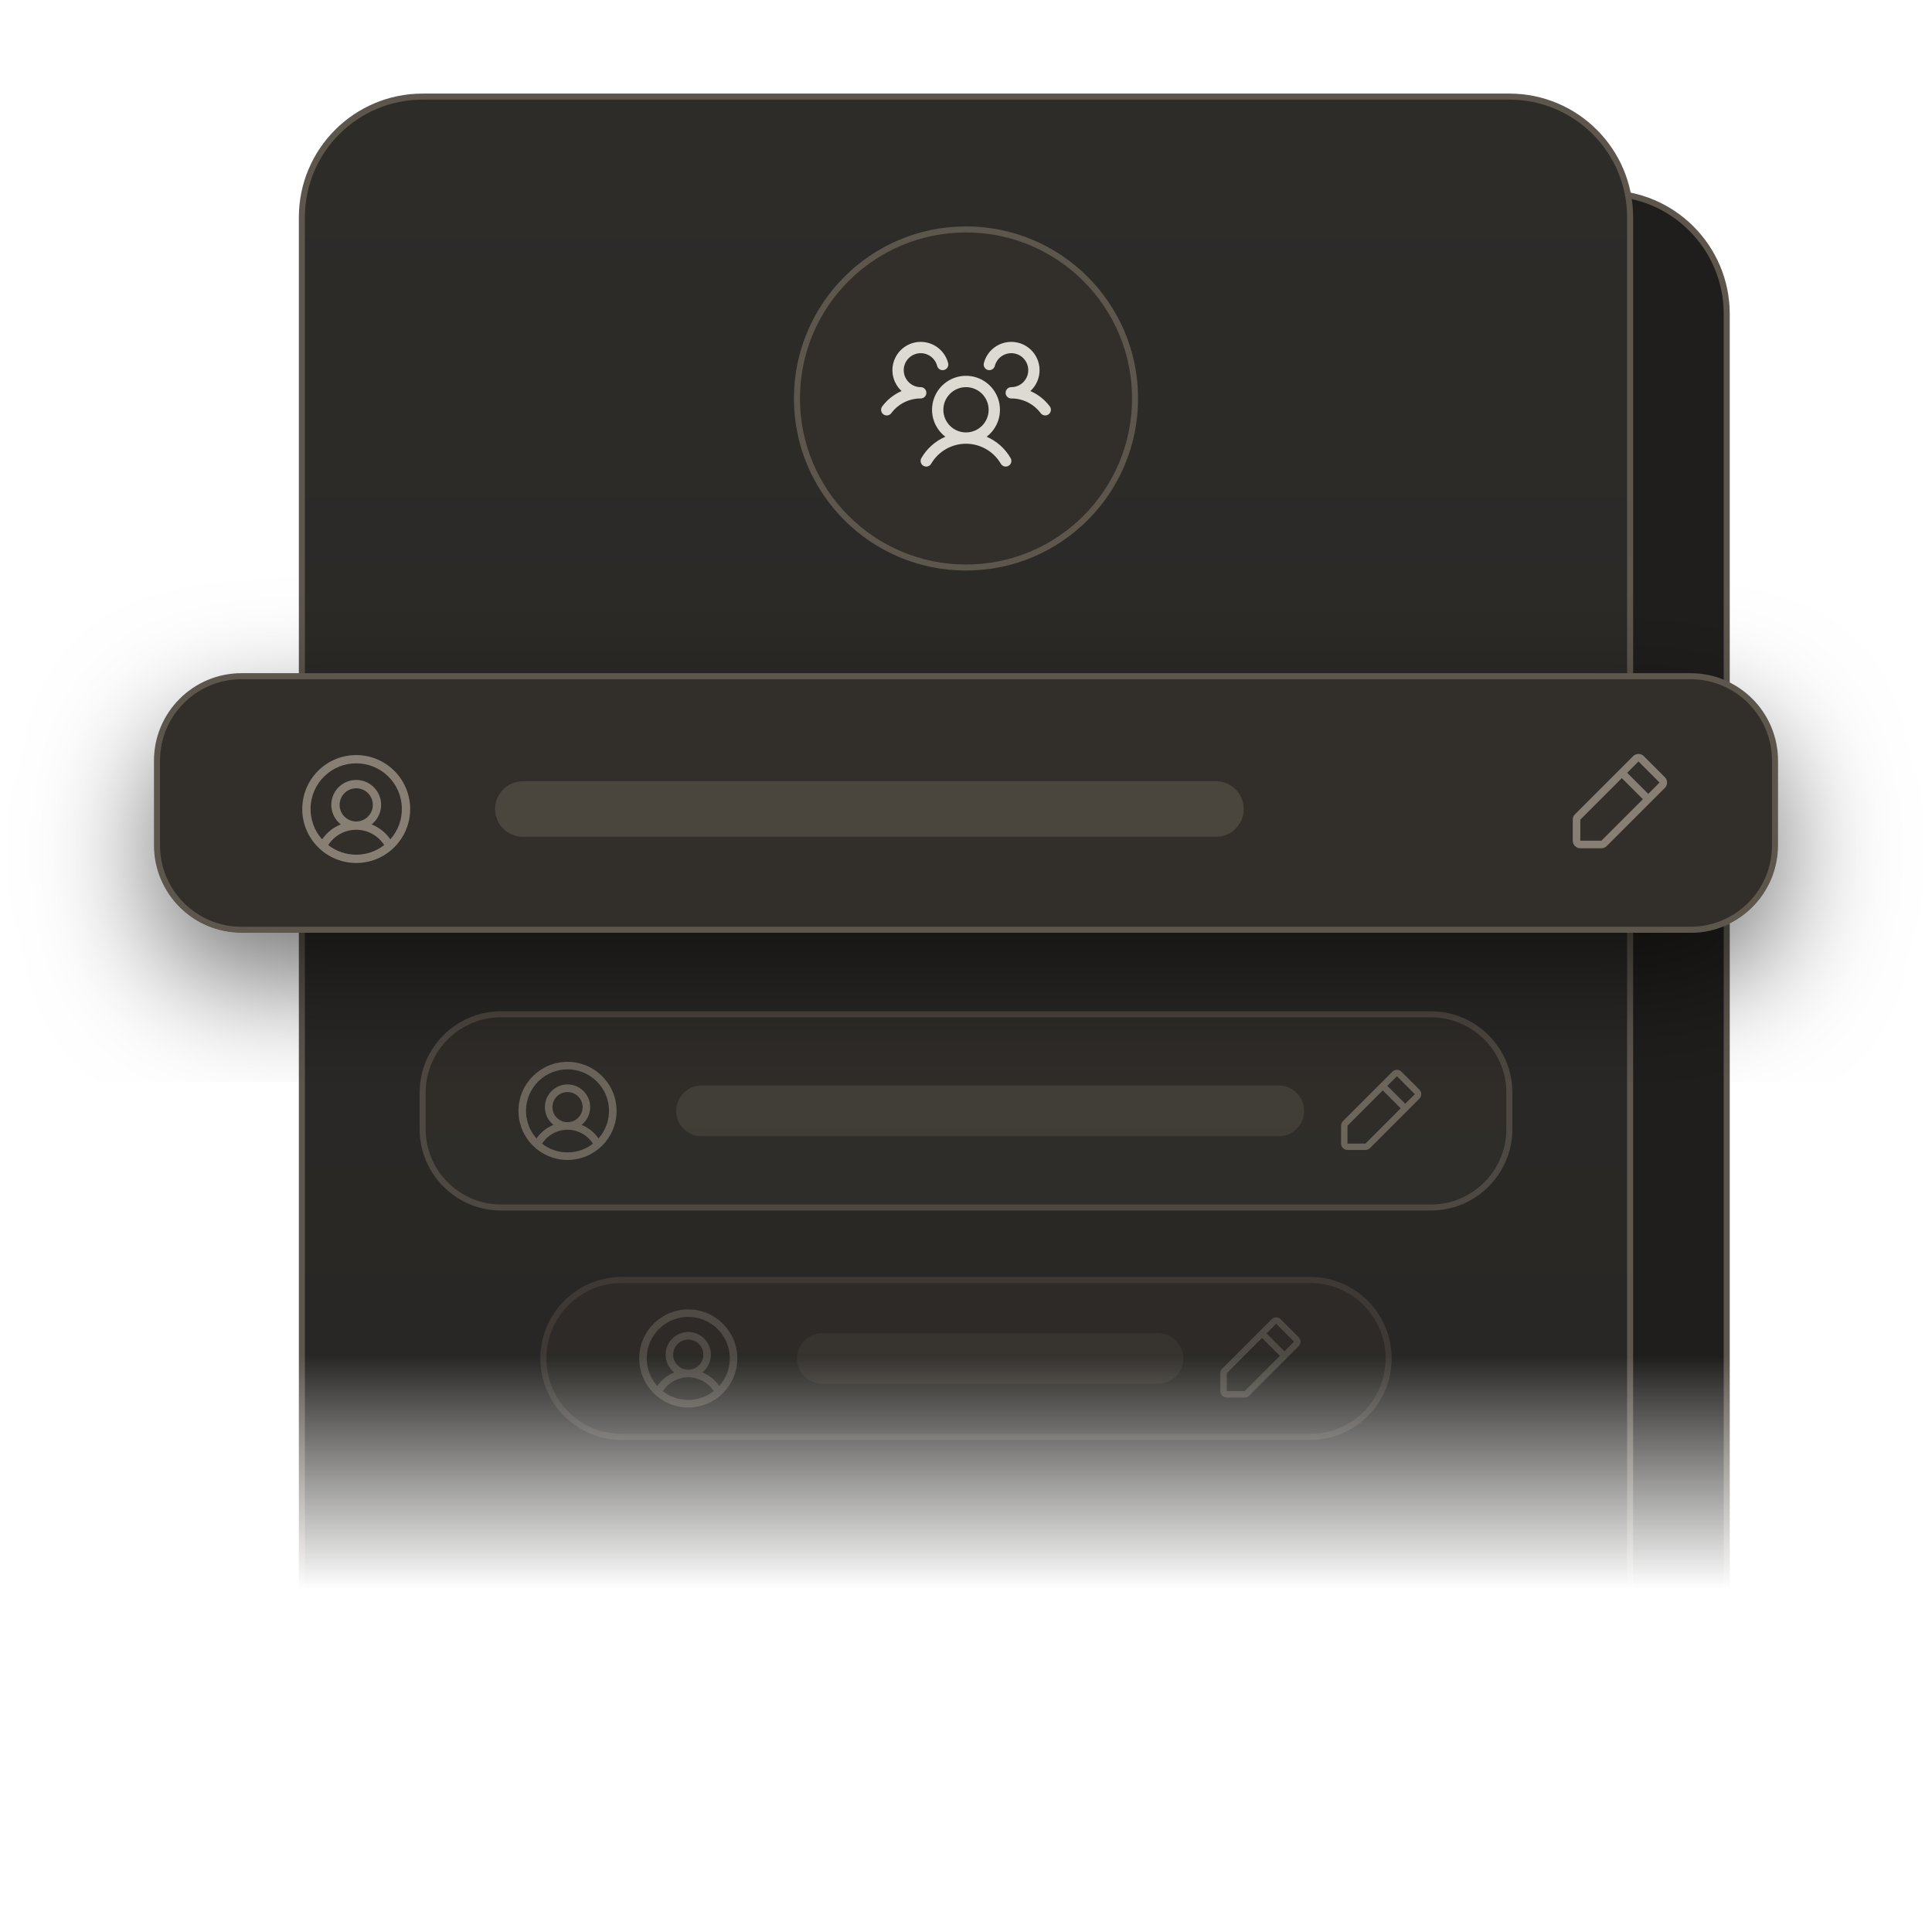
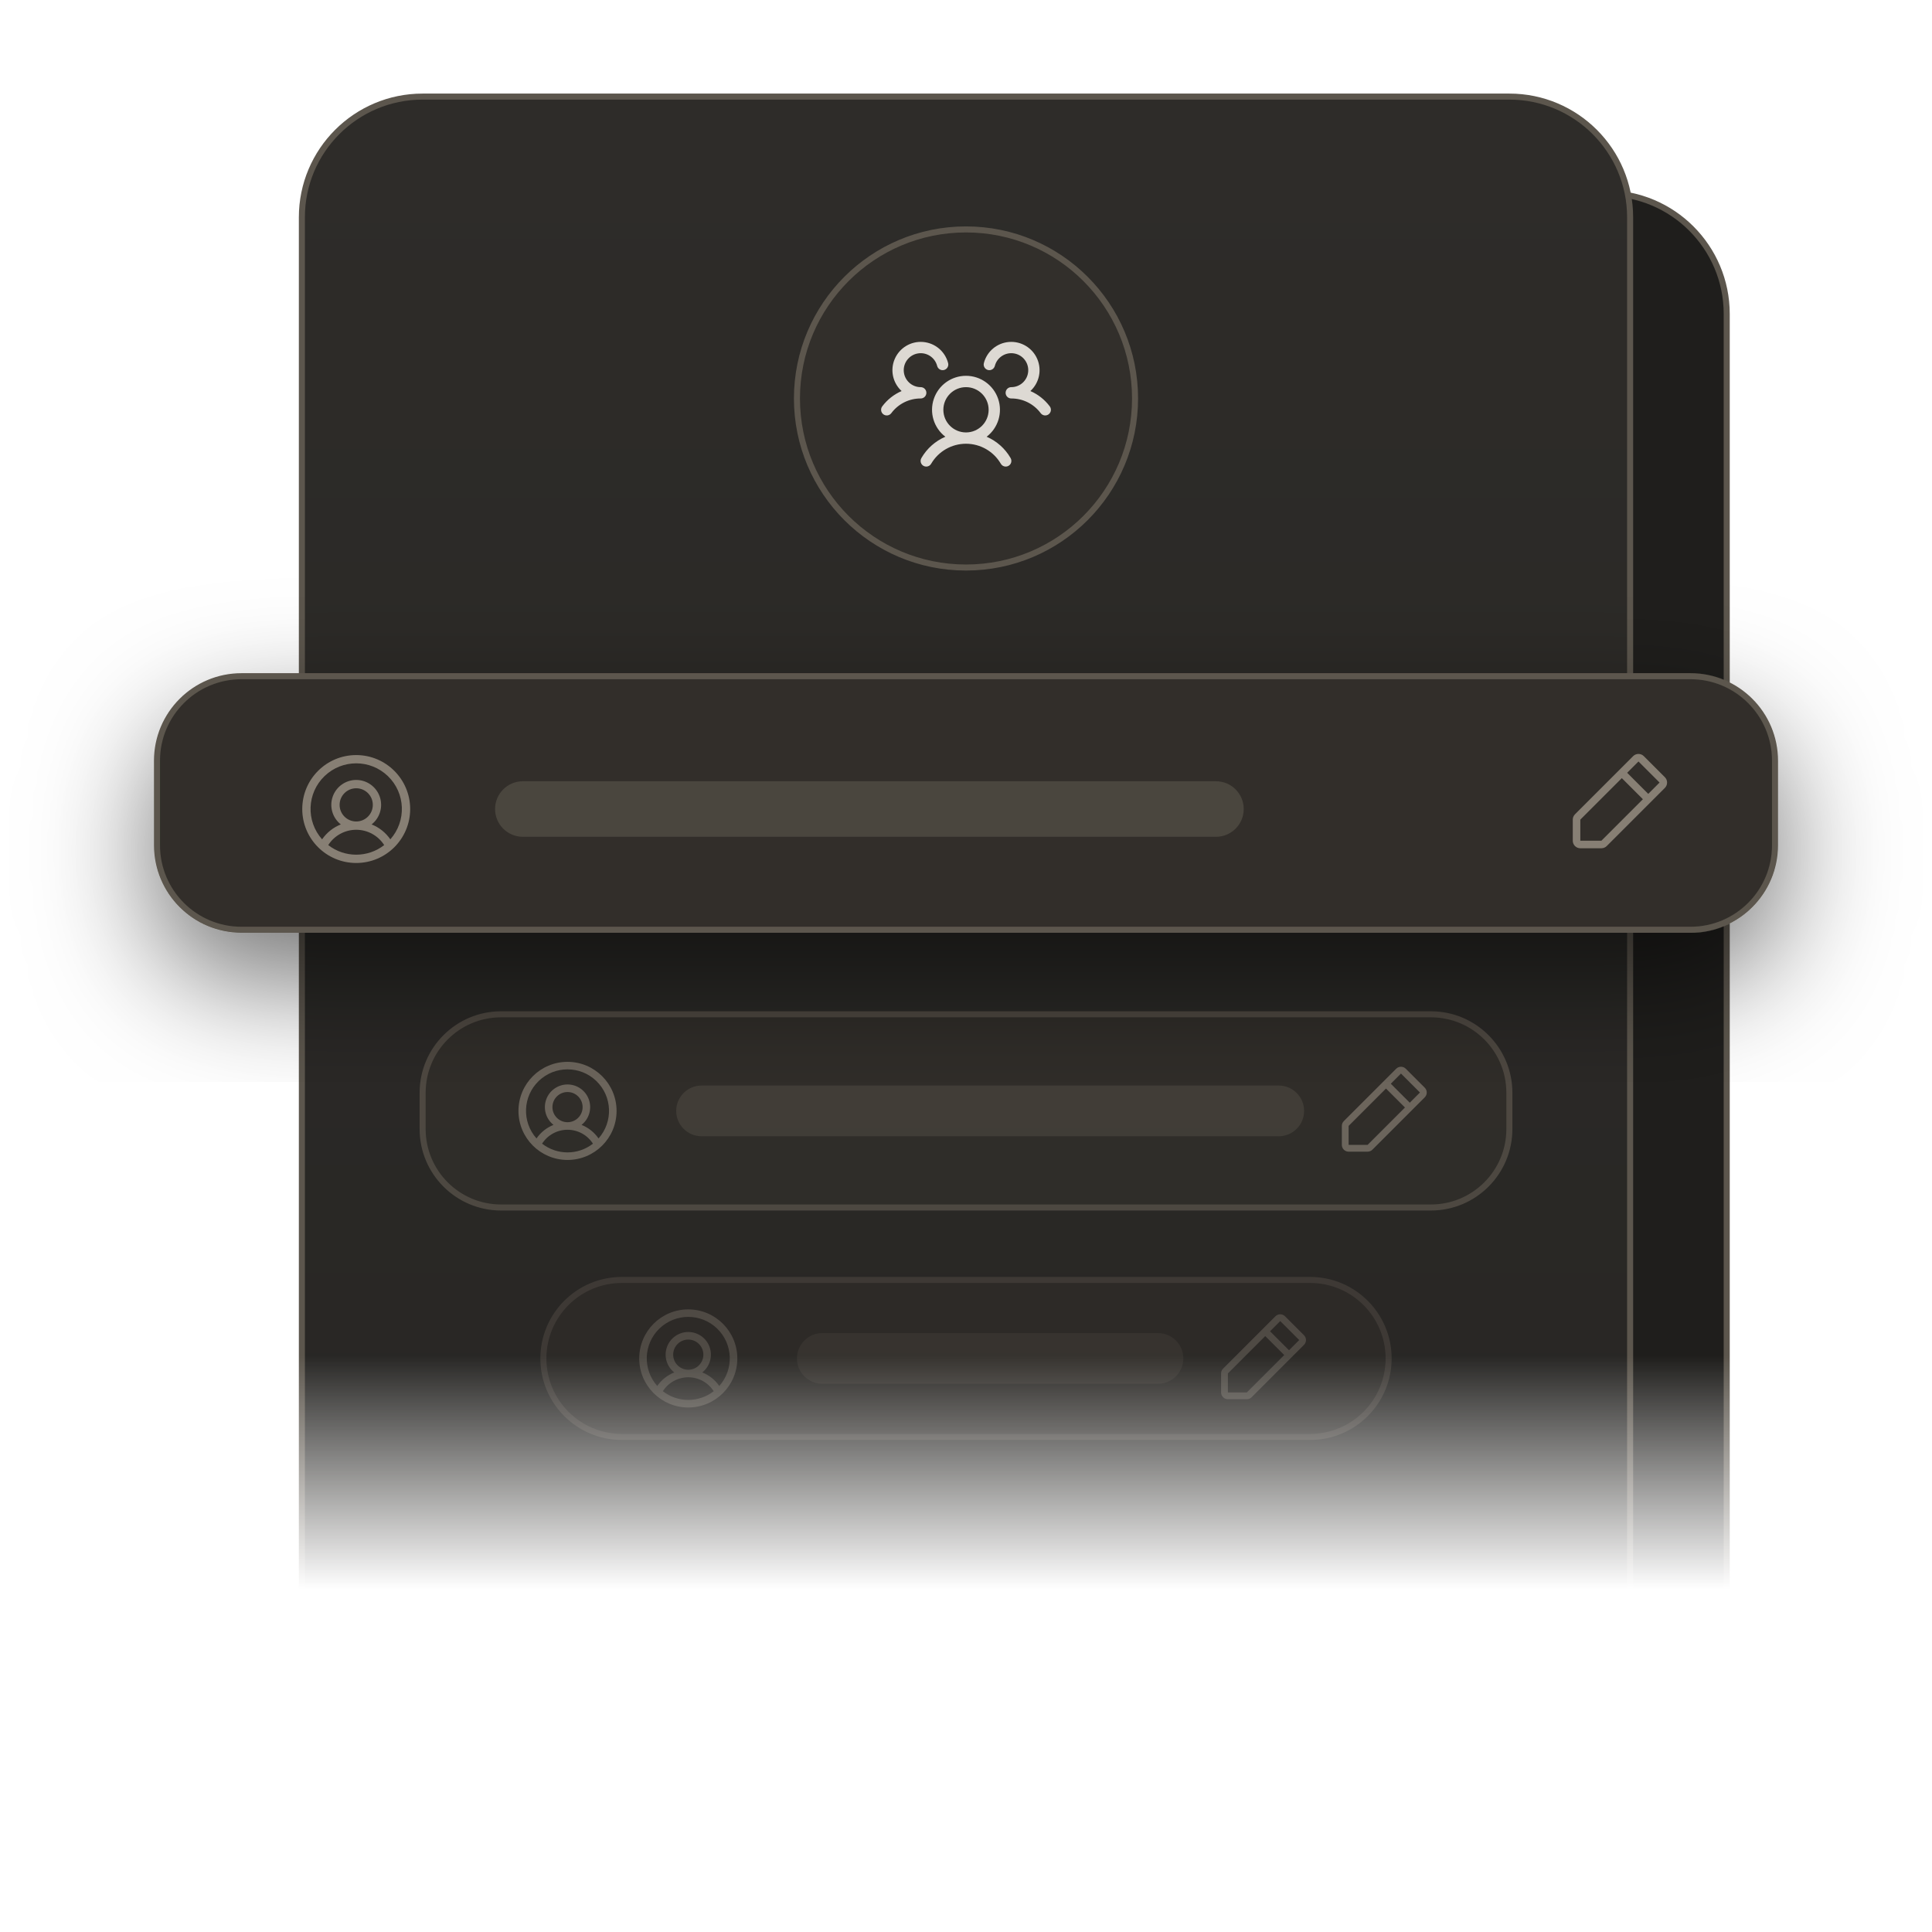
<svg xmlns="http://www.w3.org/2000/svg" viewBox="0 0 160 160" role="img" aria-label="Teams" class="il">
  <defs>
    <linearGradient id="fadeG-teams" x1="0" y1="0" x2="0" y2="1">
      <stop offset="0.7" stop-color="#fff" />
      <stop offset="0.82" stop-color="#000" />
    </linearGradient>
    <mask id="fade-teams">
      <rect width="160" height="160" fill="url(#fadeG-teams)" />
    </mask>
    <linearGradient id="panelG-teams" x1="0" y1="0" x2="0" y2="1">
      <stop offset="0" stop-color="#2E2C29" />
      <stop offset="1" stop-color="#262523" />
    </linearGradient>
    <filter id="lift-teams" x="-60%" y="-60%" width="220%" height="220%">
      <feDropShadow dx="0" dy="2" stdDeviation="2.6" flood-color="#000000" flood-opacity="0.55" />
    </filter>
    <filter id="liftL-teams" x="-60%" y="-60%" width="220%" height="220%">
      <feDropShadow dx="0" dy="4" stdDeviation="5" flood-color="#000000" flood-opacity="0.55" />
    </filter>
  </defs>
  <g mask="url(#fade-teams)">
    <rect x="33" y="16" width="110" height="152" rx="10" fill="#1F1E1C" stroke="#5C564D" stroke-width="0.5" />
    <path d="M25 18a10 10 0 0 1 10 -10h90a10 10 0 0 1 10 10V160H25z" fill="url(#panelG-teams)" stroke="#5C564D" stroke-width="0.5" />
    <g opacity="0.7">
      <g>
        <rect x="35.0" y="84.0" width="90.0" height="16.0" rx="6.5" fill="#322F2B" stroke="#5C564D" stroke-width="0.5" />
      </g>
      <g transform="translate(42.00 87.00) scale(0.03906)" fill="#877F74">
        <path d="M128,24A104,104,0,1,0,232,128,104.11,104.11,0,0,0,128,24ZM74.08,197.5a64,64,0,0,1,107.84,0,87.83,87.83,0,0,1-107.84,0ZM96,120a32,32,0,1,1,32,32A32,32,0,0,1,96,120Zm97.76,66.41a79.66,79.66,0,0,0-36.06-28.75,48,48,0,1,0-59.4,0,79.66,79.66,0,0,0-36.06,28.75,88,88,0,1,1,131.52,0Z" />
      </g>
      <rect x="56.0" y="89.9" width="52.0" height="4.2" rx="2.10" fill="#4A463E" />
-       <g transform="translate(110.00 87.80) scale(0.0332)" fill="#877F74">
+       <g transform="translate(110.00 87.50) scale(0.03516)" fill="#877F74">
        <path d="M227.31,73.37,182.63,28.68a16,16,0,0,0-22.63,0L36.69,152A15.86,15.86,0,0,0,32,163.31V208a16,16,0,0,0,16,16H92.69A15.86,15.86,0,0,0,104,219.31L227.31,96a16,16,0,0,0,0-22.63ZM92.69,208H48V163.31l88-88L180.69,120ZM192,108.68,147.31,64l24-24L216,84.68Z" />
      </g>
    </g>
    <g opacity="0.4">
      <g>
        <rect x="45.0" y="106.0" width="70.0" height="13.0" rx="6.5" fill="#322F2B" stroke="#5C564D" stroke-width="0.5" />
      </g>
      <g transform="translate(52.00 107.50) scale(0.03906)" fill="#877F74">
        <path d="M128,24A104,104,0,1,0,232,128,104.11,104.11,0,0,0,128,24ZM74.08,197.5a64,64,0,0,1,107.84,0,87.83,87.83,0,0,1-107.84,0ZM96,120a32,32,0,1,1,32,32A32,32,0,0,1,96,120Zm97.76,66.41a79.66,79.66,0,0,0-36.06-28.75,48,48,0,1,0-59.4,0,79.66,79.66,0,0,0-36.06,28.75,88,88,0,1,1,131.52,0Z" />
      </g>
      <rect x="66.0" y="110.4" width="32.0" height="4.2" rx="2.10" fill="#4A463E" />
-       <g transform="translate(100.00 108.30) scale(0.0332)" fill="#877F74">
+       <g transform="translate(100.00 108.00) scale(0.03516)" fill="#877F74">
        <path d="M227.31,73.37,182.63,28.68a16,16,0,0,0-22.63,0L36.69,152A15.86,15.86,0,0,0,32,163.31V208a16,16,0,0,0,16,16H92.69A15.86,15.86,0,0,0,104,219.31L227.31,96a16,16,0,0,0,0-22.63ZM92.69,208H48V163.31l88-88L180.69,120ZM192,108.68,147.31,64l24-24L216,84.68Z" />
      </g>
    </g>
  </g>
  <g>
    <circle cx="80" cy="33" r="14" fill="#322F2B" stroke="#5C564D" stroke-width="0.5" />
  </g>
  <g transform="translate(72.50 25.50) scale(0.05859)" fill="#DDD9D3">
    <path d="M244.8,150.4a8,8,0,0,1-11.2-1.6A51.6,51.6,0,0,0,192,128a8,8,0,0,1-7.37-4.89,8,8,0,0,1,0-6.22A8,8,0,0,1,192,112a24,24,0,1,0-23.24-30,8,8,0,1,1-15.5-4A40,40,0,1,1,219,117.51a67.94,67.94,0,0,1,27.43,21.68A8,8,0,0,1,244.8,150.4ZM190.92,212a8,8,0,1,1-13.84,8,57,57,0,0,0-98.16,0,8,8,0,1,1-13.84-8,72.06,72.06,0,0,1,33.74-29.92,48,48,0,1,1,58.36,0A72.06,72.06,0,0,1,190.92,212ZM128,176a32,32,0,1,0-32-32A32,32,0,0,0,128,176ZM72,120a8,8,0,0,0-8-8A24,24,0,1,1,87.24,82a8,8,0,1,0,15.5-4A40,40,0,1,0,37,117.51,67.94,67.94,0,0,0,9.6,139.19a8,8,0,1,0,12.8,9.61A51.6,51.6,0,0,1,64,128,8,8,0,0,0,72,120Z" />
  </g>
  <g filter="url(#liftL-teams)">
    <rect x="13.0" y="56.0" width="134.0" height="21.0" rx="7.0" fill="#322F2B" stroke="#5C564D" stroke-width="0.5" />
  </g>
  <g transform="translate(24.00 61.50) scale(0.04297)" fill="#877F74">
    <path d="M128,24A104,104,0,1,0,232,128,104.11,104.11,0,0,0,128,24ZM74.08,197.5a64,64,0,0,1,107.84,0,87.83,87.83,0,0,1-107.84,0ZM96,120a32,32,0,1,1,32,32A32,32,0,0,1,96,120Zm97.76,66.41a79.66,79.66,0,0,0-36.06-28.75,48,48,0,1,0-59.4,0,79.66,79.66,0,0,0-36.06,28.75,88,88,0,1,1,131.52,0Z" />
  </g>
  <rect x="41.0" y="64.7" width="62.0" height="4.6" rx="2.30" fill="#4A463E" />
  <g transform="translate(129.00 61.50) scale(0.03906)" fill="#877F74">
    <path d="M227.31,73.37,182.63,28.68a16,16,0,0,0-22.63,0L36.69,152A15.86,15.86,0,0,0,32,163.31V208a16,16,0,0,0,16,16H92.69A15.86,15.86,0,0,0,104,219.31L227.31,96a16,16,0,0,0,0-22.63ZM92.69,208H48V163.31l88-88L180.69,120ZM192,108.68,147.31,64l24-24L216,84.68Z" />
  </g>
</svg>
